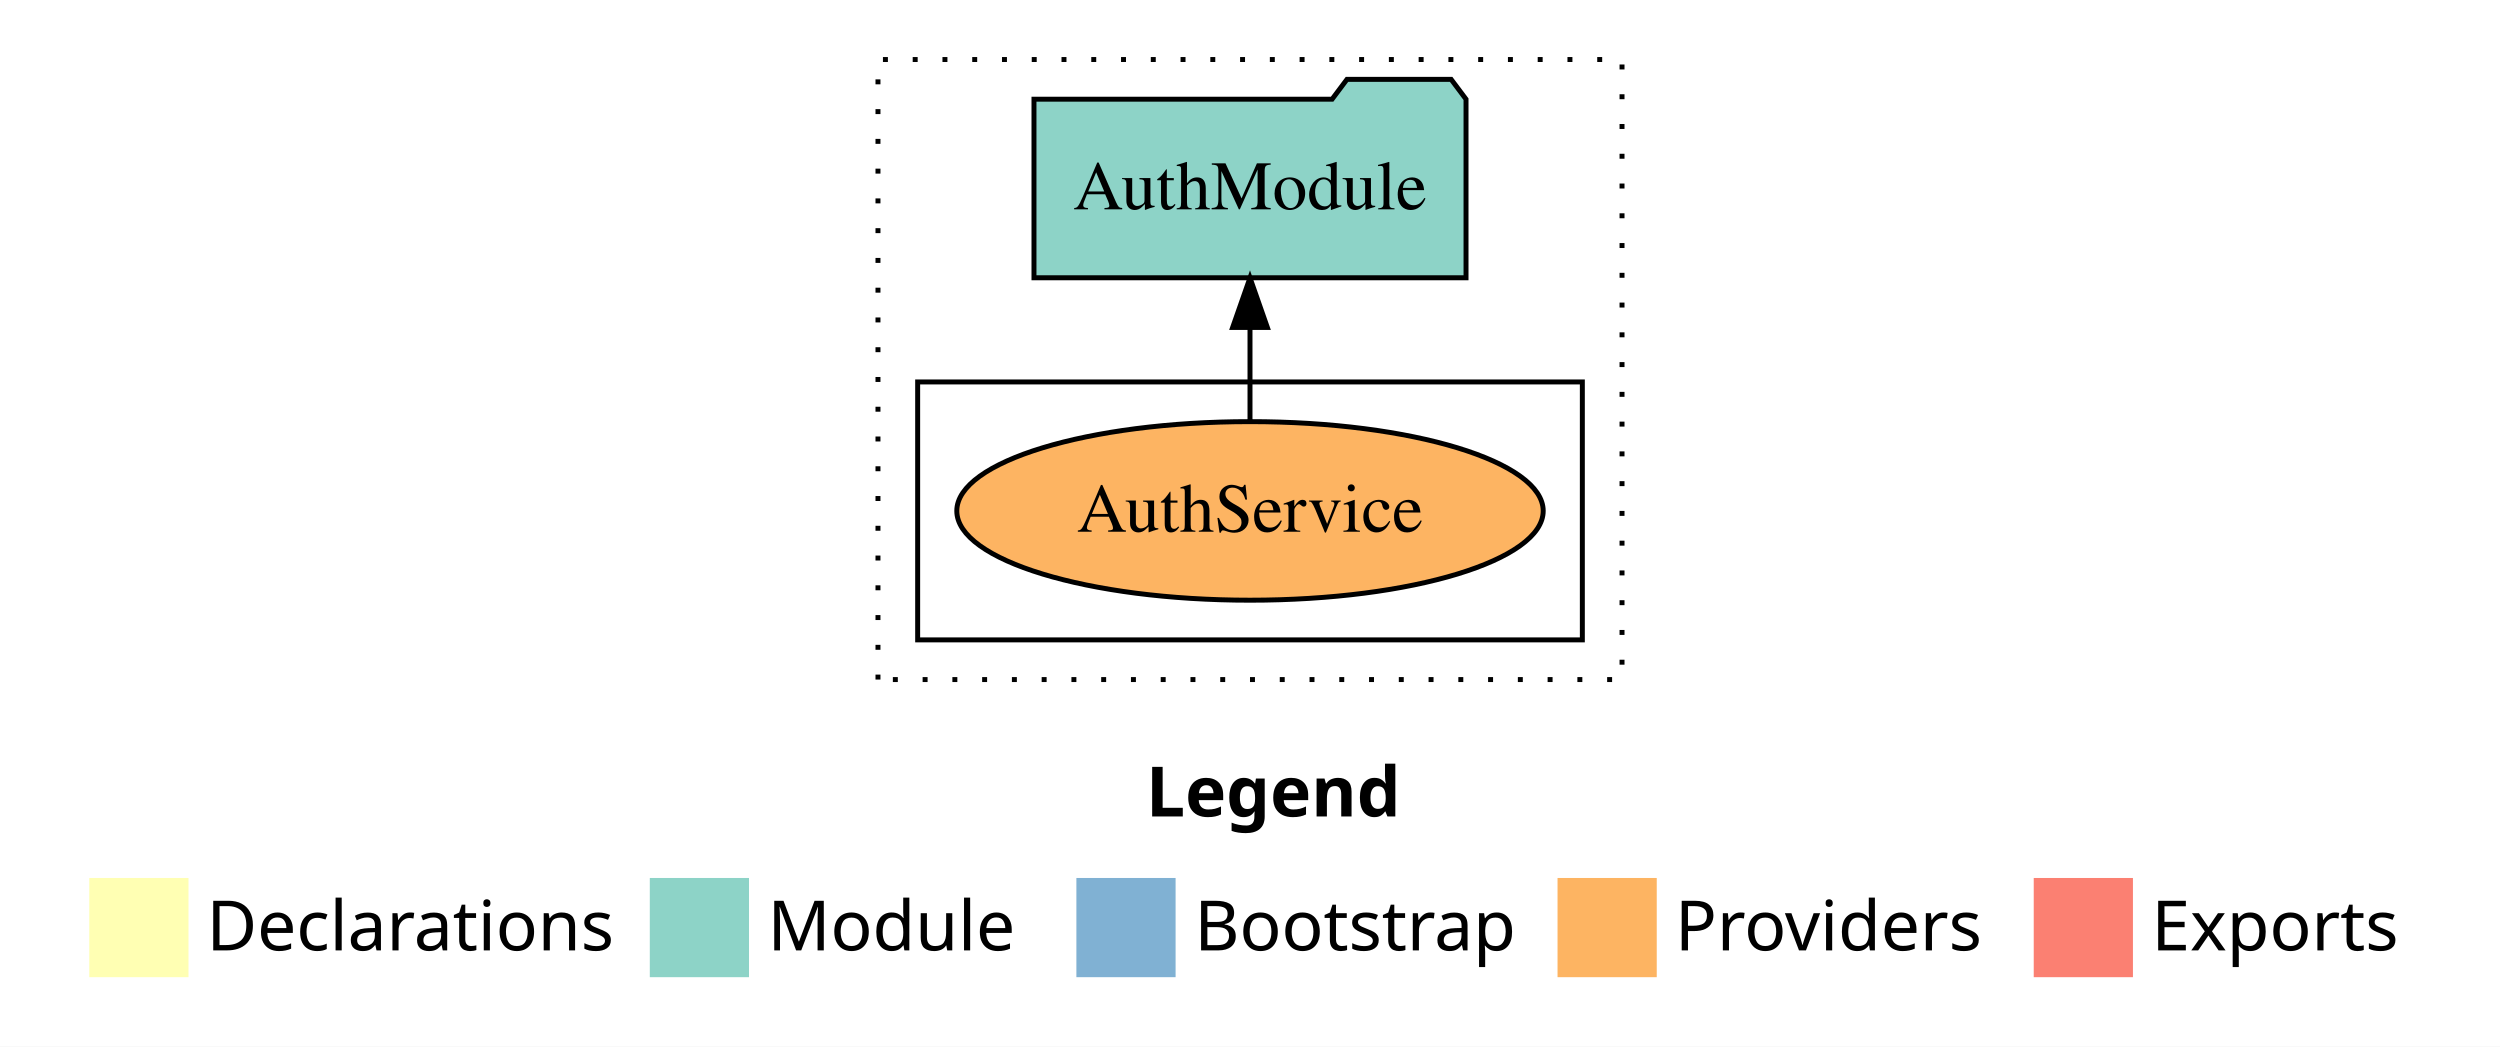
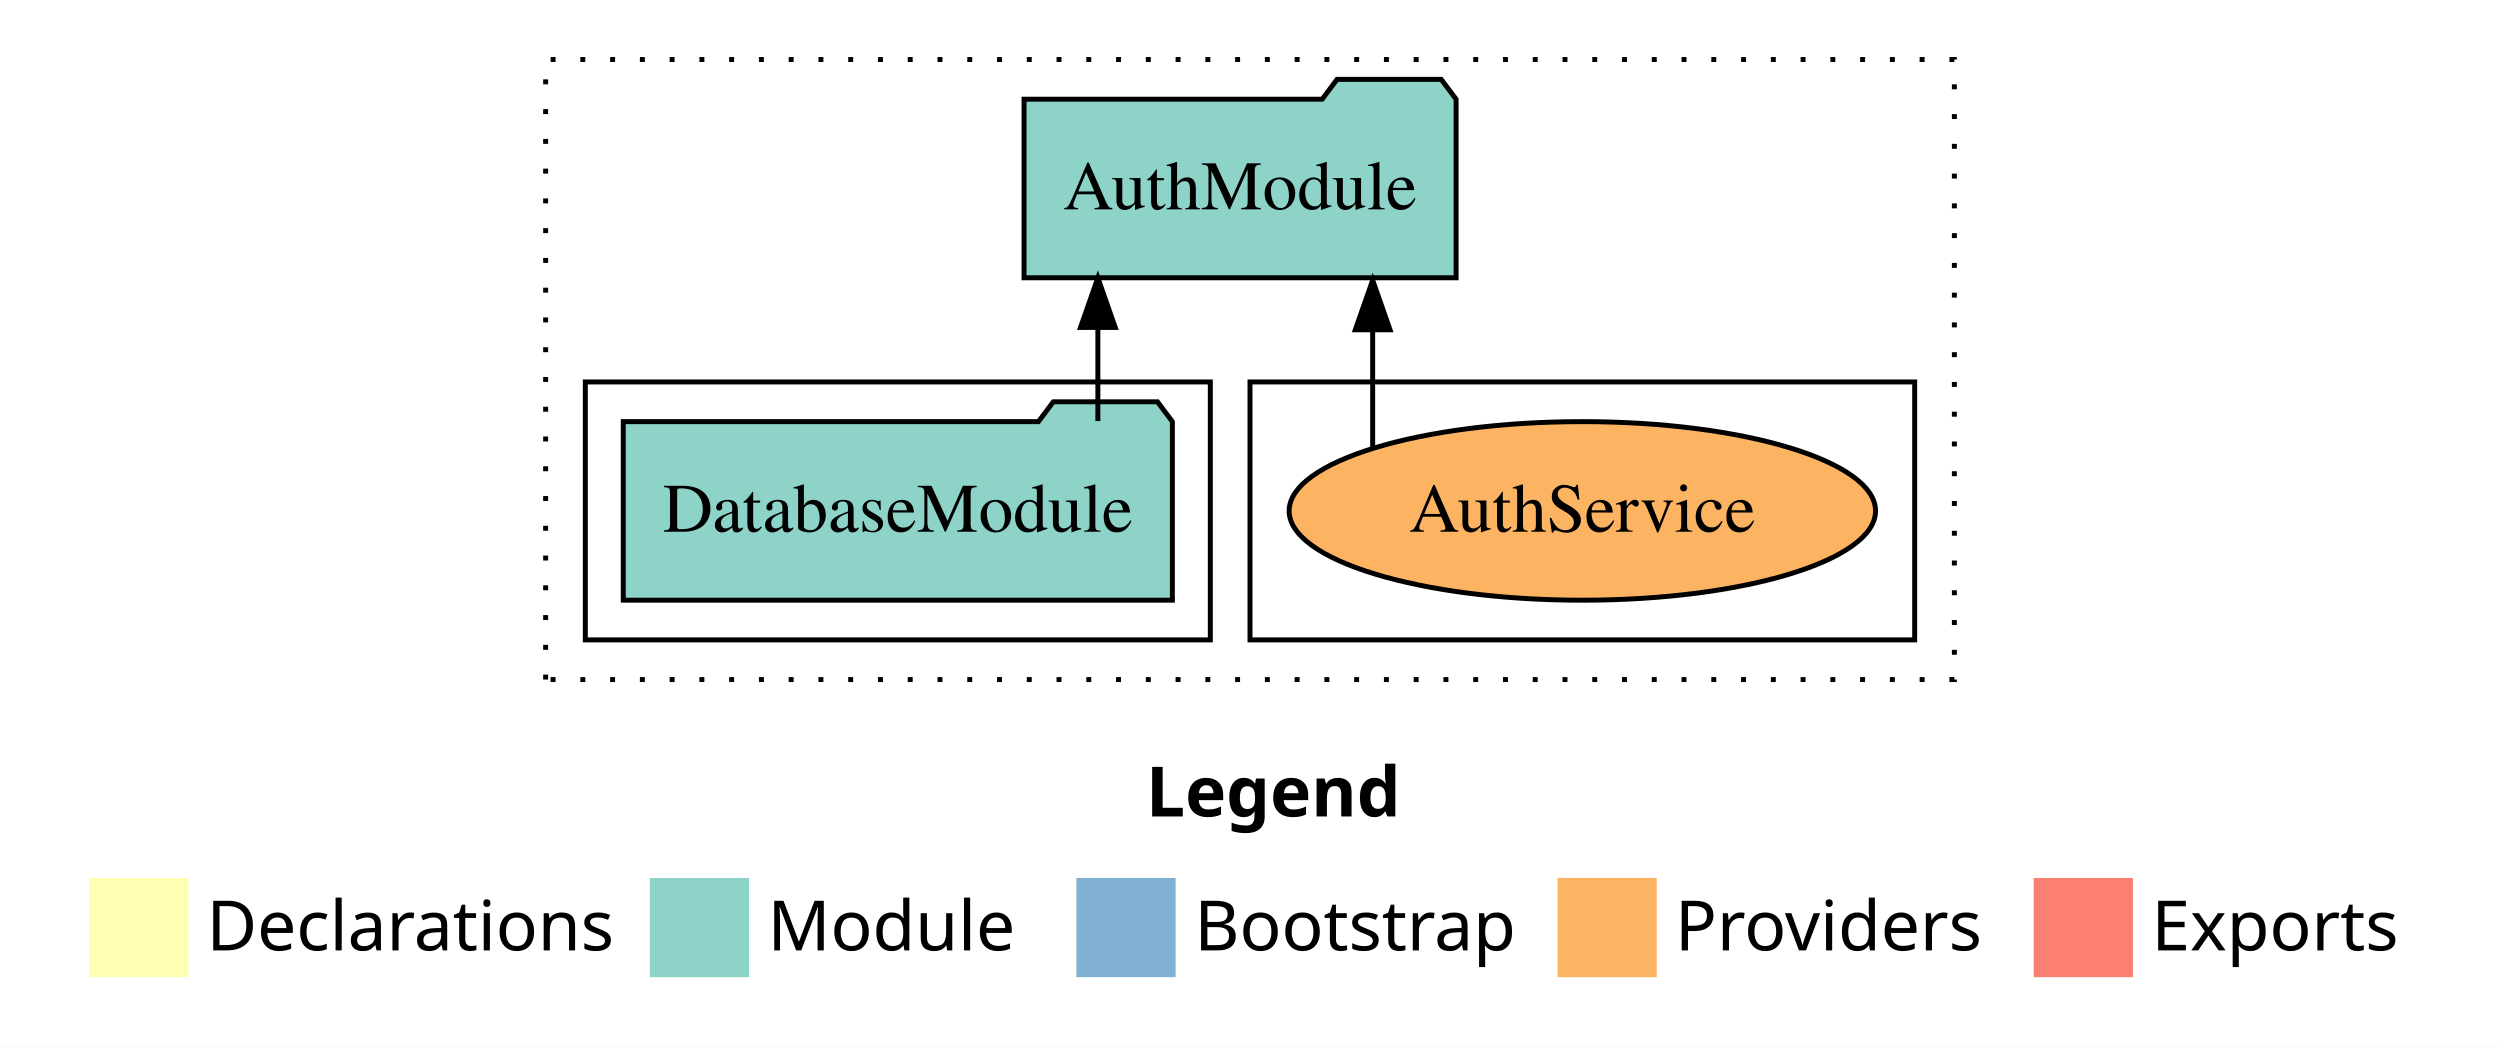
<svg xmlns="http://www.w3.org/2000/svg" width="504pt" height="211pt" viewBox="0.00 0.00 504.00 211.00">
  <g id="graph0" class="graph" transform="scale(1 1) rotate(0) translate(4 207)">
    <polygon fill="white" stroke="transparent" points="-4,4 -4,-207 500,-207 500,4 -4,4" />
    <text text-anchor="start" x="227.01" y="-42.4" font-family="Times-12" font-weight="bold" font-size="14.00">Legend</text>
    <polygon fill="#ffffb3" stroke="transparent" points="14,-10 14,-30 34,-30 34,-10 14,-10" />
    <text text-anchor="start" x="37.63" y="-15.4" font-family="Times-12" font-size="14.00">  Declarations</text>
    <polygon fill="#8dd3c7" stroke="transparent" points="127,-10 127,-30 147,-30 147,-10 127,-10" />
    <text text-anchor="start" x="150.73" y="-15.4" font-family="Times-12" font-size="14.00">  Module</text>
    <polygon fill="#80b1d3" stroke="transparent" points="213,-10 213,-30 233,-30 233,-10 213,-10" />
    <text text-anchor="start" x="236.78" y="-15.4" font-family="Times-12" font-size="14.00">  Bootstrap</text>
    <polygon fill="#fdb462" stroke="transparent" points="310,-10 310,-30 330,-30 330,-10 310,-10" />
    <text text-anchor="start" x="333.67" y="-15.4" font-family="Times-12" font-size="14.00">  Providers</text>
    <polygon fill="#fb8072" stroke="transparent" points="406,-10 406,-30 426,-30 426,-10 406,-10" />
    <text text-anchor="start" x="429.73" y="-15.4" font-family="Times-12" font-size="14.00">  Exports</text>
    <g id="clust1" class="cluster">
-       <polygon fill="none" stroke="black" stroke-dasharray="1,5" points="173,-70 173,-195 323,-195 323,-70 173,-70" />
+       <polygon fill="none" stroke="black" stroke-dasharray="1,5" points="106,-70 106,-195 390,-195 390,-70 106,-70" />
    </g>
    <g id="clust6" class="cluster">
-       <polygon fill="none" stroke="black" points="181,-78 181,-130 315,-130 315,-78 181,-78" />
+       <polygon fill="none" stroke="black" points="248,-78 248,-130 382,-130 382,-78 248,-78" />
+     </g>
+     <g id="clust3" class="cluster">
+       <polygon fill="none" stroke="black" points="114,-78 114,-130 240,-130 240,-78 114,-78" />
    </g>
    <g id="node1" class="node">
-       <ellipse fill="#fdb462" stroke="black" cx="248" cy="-104" rx="59.11" ry="18" />
-       <text text-anchor="middle" x="248" y="-99.8" font-family="Times,serif" font-size="14.00">AuthService</text>
+       <polygon fill="#8dd3c7" stroke="black" points="232.35,-122 229.35,-126 208.35,-126 205.35,-122 121.65,-122 121.65,-86 232.35,-86 232.35,-122" />
+       <text text-anchor="middle" x="177" y="-99.8" font-family="Times,serif" font-size="14.00">DatabaseModule</text>
    </g>
    <g id="node2" class="node">
-       <polygon fill="#8dd3c7" stroke="black" points="291.55,-187 288.55,-191 267.55,-191 264.55,-187 204.45,-187 204.45,-151 291.55,-151 291.55,-187" />
-       <text text-anchor="middle" x="248" y="-164.8" font-family="Times,serif" font-size="14.00">AuthModule</text>
+       <polygon fill="#8dd3c7" stroke="black" points="289.55,-187 286.55,-191 265.55,-191 262.55,-187 202.45,-187 202.45,-151 289.55,-151 289.55,-187" />
+       <text text-anchor="middle" x="246" y="-164.8" font-family="Times,serif" font-size="14.00">AuthModule</text>
    </g>
    <g id="edge1" class="edge">
-       <path fill="none" stroke="black" d="M248,-122.11C248,-122.11 248,-140.99 248,-140.99" />
-       <polygon fill="black" stroke="black" points="244.5,-140.99 248,-150.99 251.5,-140.99 244.5,-140.99" />
+       <path fill="none" stroke="black" d="M217.33,-122.11C217.33,-122.11 217.33,-140.99 217.33,-140.99" />
+       <polygon fill="black" stroke="black" points="213.83,-140.99 217.33,-150.99 220.83,-140.99 213.83,-140.99" />
+     </g>
+     <g id="node3" class="node">
+       <ellipse fill="#fdb462" stroke="black" cx="315" cy="-104" rx="59.11" ry="18" />
+       <text text-anchor="middle" x="315" y="-99.8" font-family="Times,serif" font-size="14.00">AuthService</text>
+     </g>
+     <g id="edge2" class="edge">
+       <path fill="none" stroke="black" d="M272.73,-116.84C272.73,-116.84 272.73,-140.52 272.73,-140.52" />
+       <polygon fill="black" stroke="black" points="269.23,-140.52 272.73,-150.52 276.23,-140.52 269.23,-140.52" />
    </g>
  </g>
</svg>
